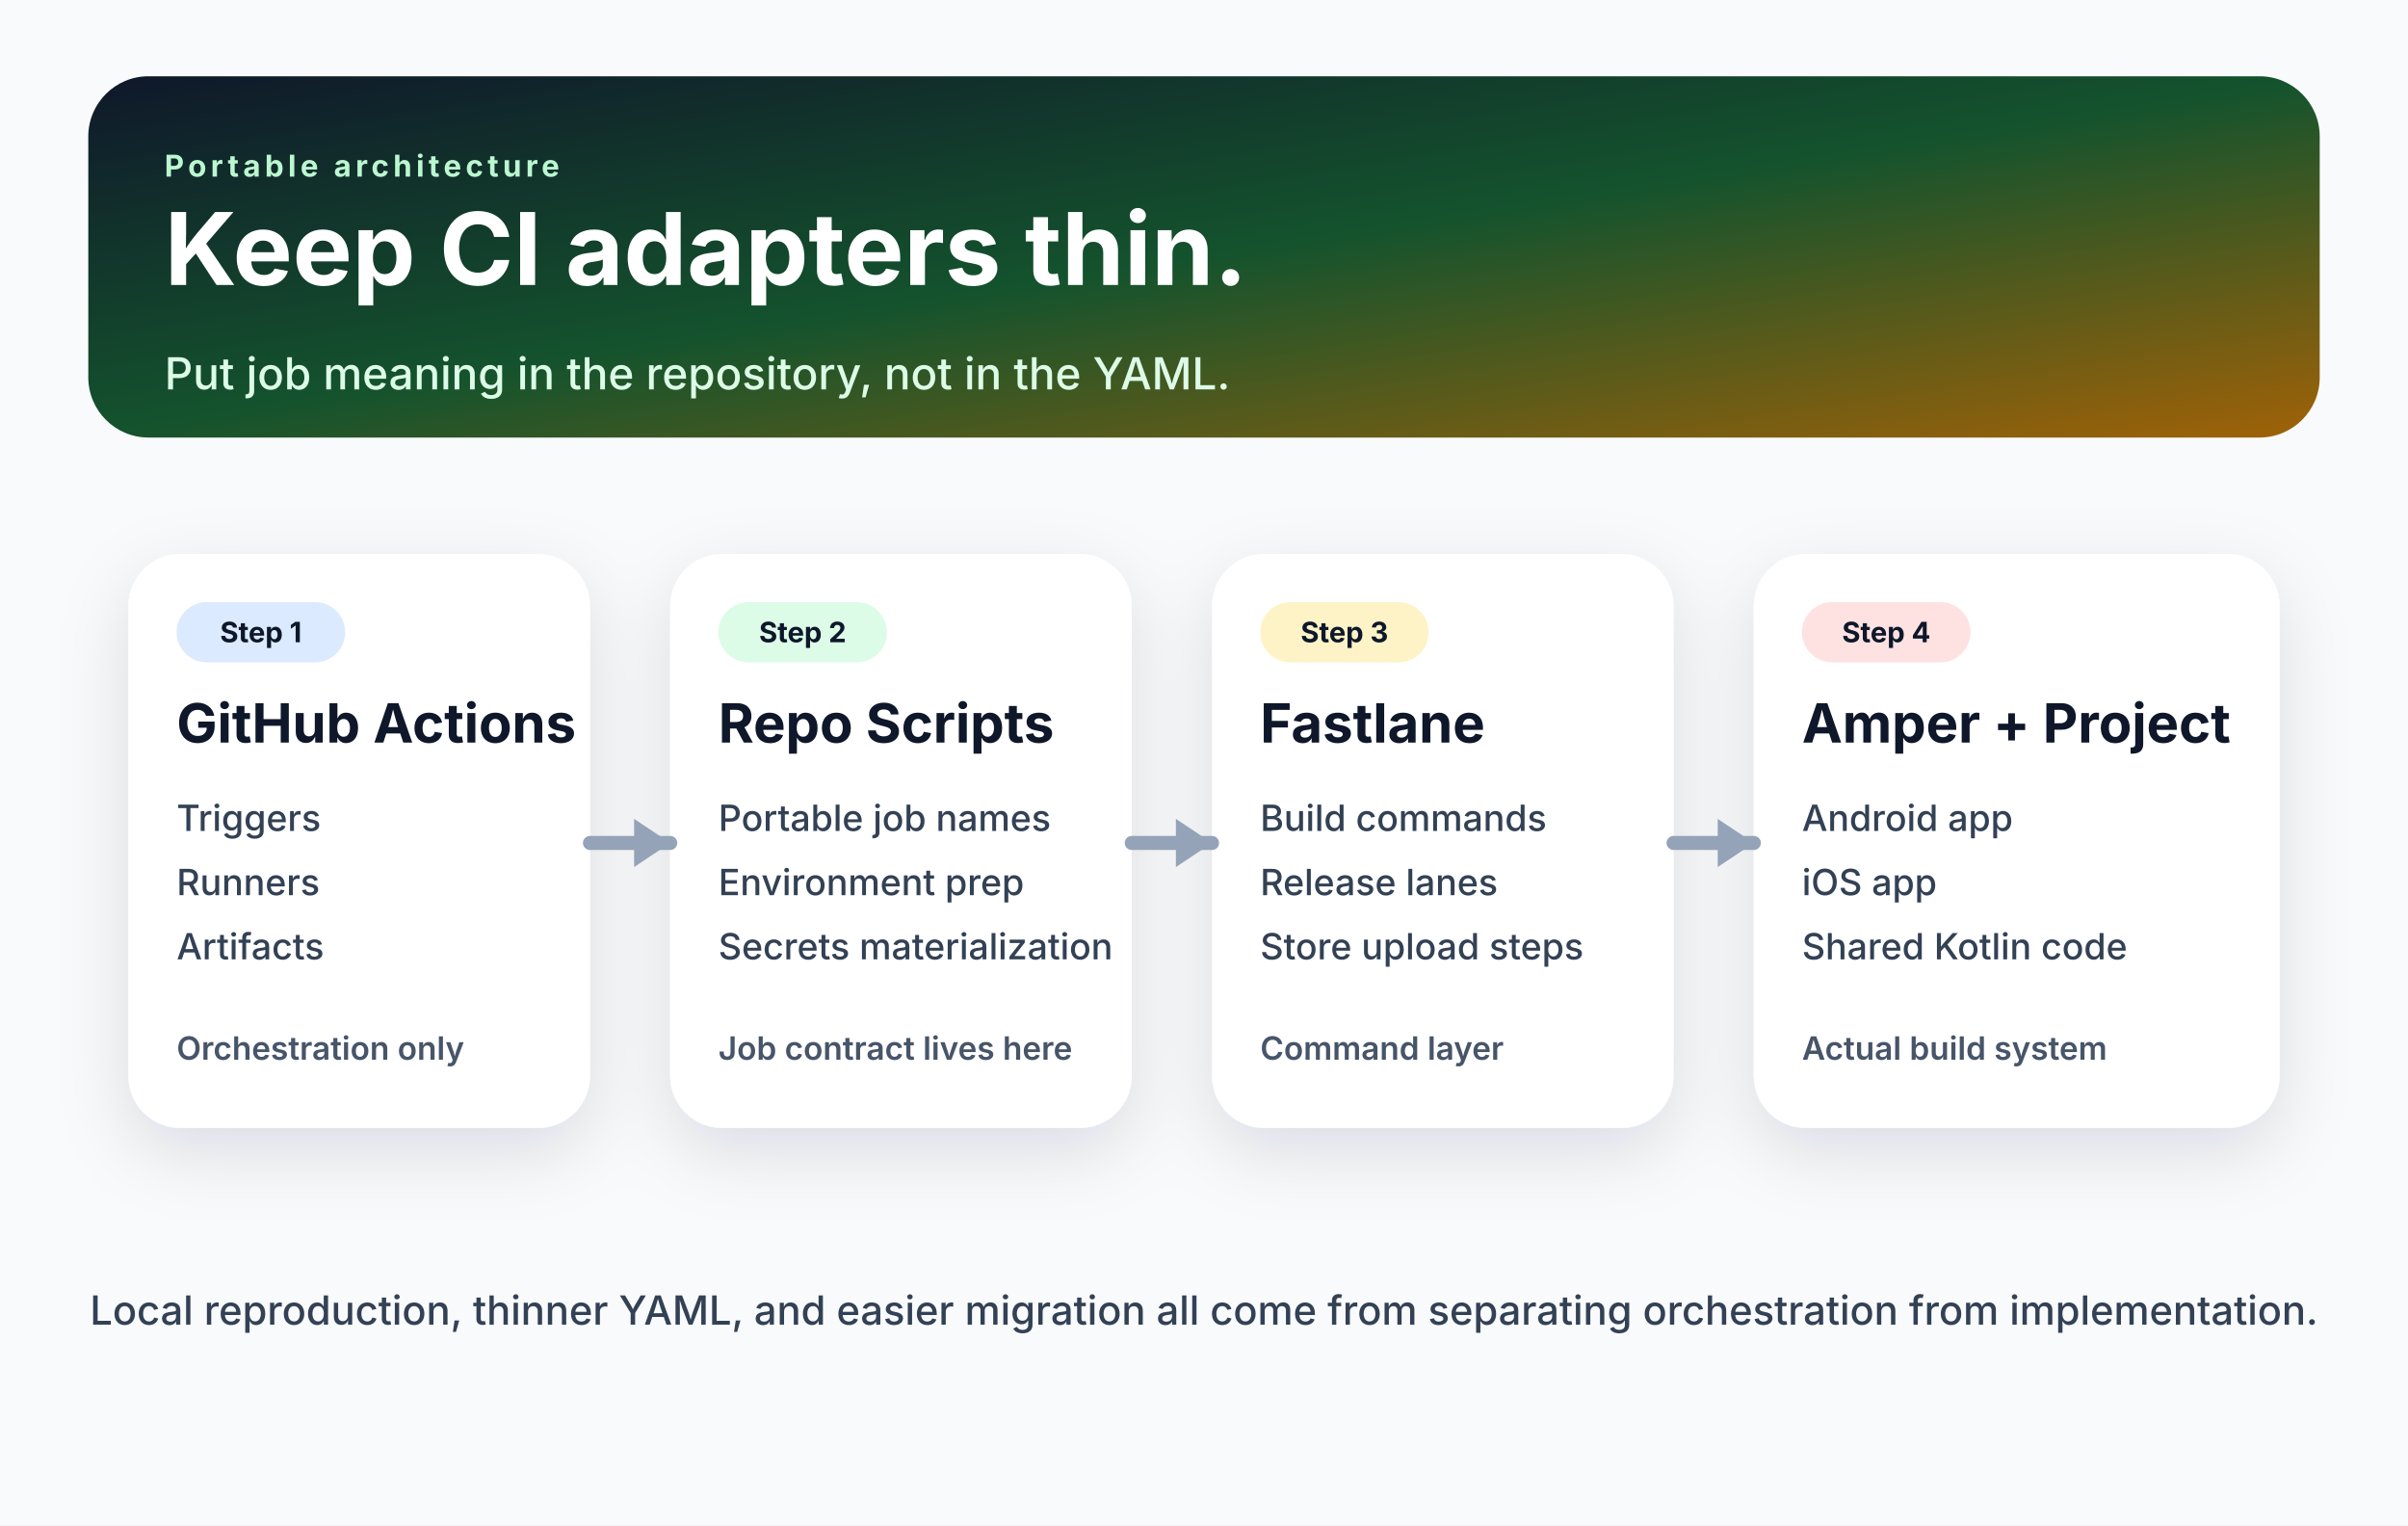
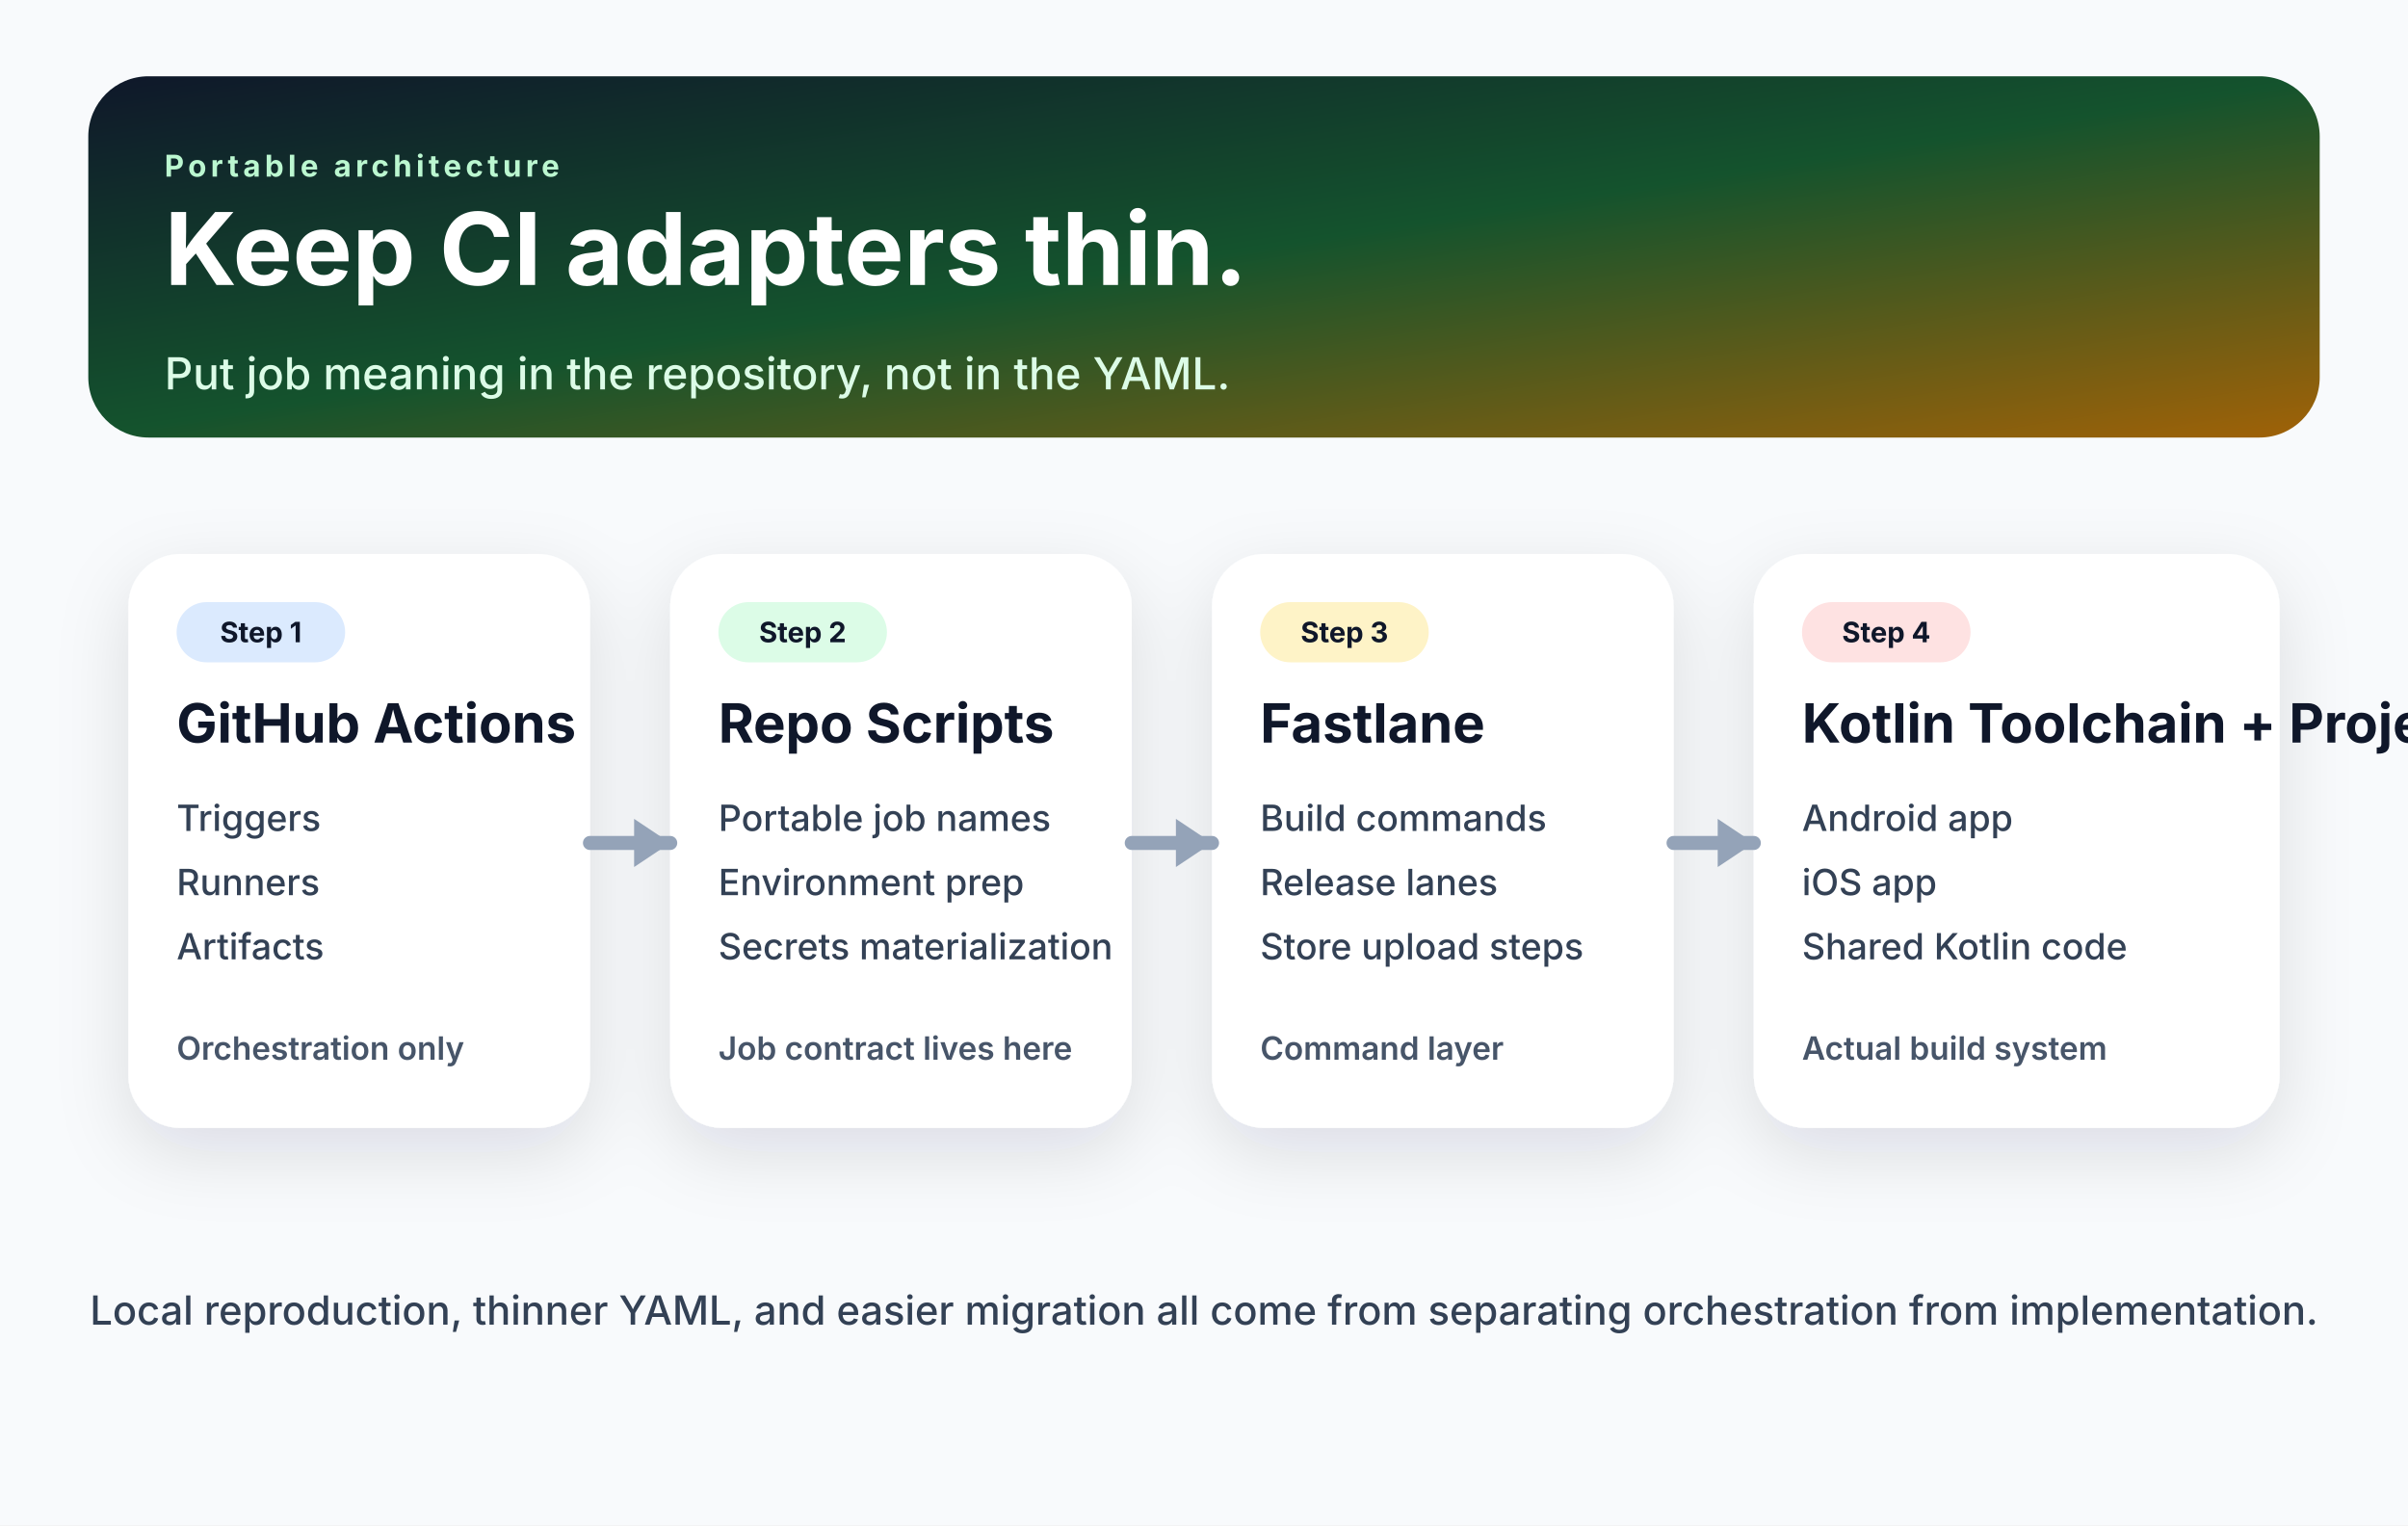
<svg xmlns="http://www.w3.org/2000/svg" width="1200" height="760" viewBox="0 0 1200 760" role="img" aria-labelledby="title desc">
  <defs>
    <linearGradient id="hero" x1="0" y1="0" x2="1" y2="1">
      <stop offset="0%" stop-color="#0f172a" />
      <stop offset="50%" stop-color="#14532d" />
      <stop offset="100%" stop-color="#a16207" />
    </linearGradient>
    <filter id="shadow" x="-20%" y="-20%" width="140%" height="140%">
      <feDropShadow dx="0" dy="12" stdDeviation="18" flood-color="#0f172a" flood-opacity="0.12" />
    </filter>
    <style>
      .heroTitle { font: 700 50px -apple-system, BlinkMacSystemFont, 'Segoe UI', sans-serif; fill: #fff; }
      .heroBody { font: 500 22px -apple-system, BlinkMacSystemFont, 'Segoe UI', sans-serif; fill: #dcfce7; }
      .eyebrow { font: 700 15px -apple-system, BlinkMacSystemFont, 'Segoe UI', sans-serif; fill: #bbf7d0; letter-spacing: 0.14em; text-transform: uppercase; }
      .sectionTitle { font: 700 27px -apple-system, BlinkMacSystemFont, 'Segoe UI', sans-serif; fill: #0f172a; }
      .sectionBody { font: 500 18px -apple-system, BlinkMacSystemFont, 'Segoe UI', sans-serif; fill: #334155; }
      .badge { font: 700 14px -apple-system, BlinkMacSystemFont, 'Segoe UI', sans-serif; fill: #0f172a; }
      .label { font: 600 16px -apple-system, BlinkMacSystemFont, 'Segoe UI', sans-serif; fill: #475569; }
      .footer { font: 500 20px -apple-system, BlinkMacSystemFont, 'Segoe UI', sans-serif; fill: #334155; }
    </style>
  </defs>
  <rect width="1200" height="760" fill="#f8fafc" />
  <rect x="44" y="38" width="1112" height="180" rx="30" fill="url(#hero)" />
  <text x="82" y="88" class="eyebrow">Portable architecture</text>
  <text x="82" y="142" class="heroTitle">Keep CI adapters thin.</text>
  <text x="82" y="194" class="heroBody">Put job meaning in the repository, not in the YAML.</text>
  <g filter="url(#shadow)">
    <rect x="64" y="276" width="230" height="286" rx="26" fill="#ffffff" />
    <rect x="334" y="276" width="230" height="286" rx="26" fill="#ffffff" />
    <rect x="604" y="276" width="230" height="286" rx="26" fill="#ffffff" />
    <rect x="874" y="276" width="262" height="286" rx="26" fill="#ffffff" />
  </g>
  <rect x="88" y="300" width="84" height="30" rx="15" fill="#dbeafe" />
  <text x="130" y="320" text-anchor="middle" class="badge">Step 1</text>
  <text x="88" y="370" class="sectionTitle">GitHub Actions</text>
  <text x="88" y="414" class="sectionBody">Triggers</text>
  <text x="88" y="446" class="sectionBody">Runners</text>
  <text x="88" y="478" class="sectionBody">Artifacts</text>
  <text x="88" y="528" class="label">Orchestration only</text>
  <rect x="358" y="300" width="84" height="30" rx="15" fill="#dcfce7" />
  <text x="400" y="320" text-anchor="middle" class="badge">Step 2</text>
  <text x="358" y="370" class="sectionTitle">Repo Scripts</text>
  <text x="358" y="414" class="sectionBody">Portable job names</text>
  <text x="358" y="446" class="sectionBody">Environment prep</text>
  <text x="358" y="478" class="sectionBody">Secrets materialization</text>
  <text x="358" y="528" class="label">Job contract lives here</text>
  <rect x="628" y="300" width="84" height="30" rx="15" fill="#fef3c7" />
  <text x="670" y="320" text-anchor="middle" class="badge">Step 3</text>
  <text x="628" y="370" class="sectionTitle">Fastlane</text>
  <text x="628" y="414" class="sectionBody">Build commands</text>
  <text x="628" y="446" class="sectionBody">Release lanes</text>
  <text x="628" y="478" class="sectionBody">Store upload steps</text>
  <text x="628" y="528" class="label">Command layer</text>
  <rect x="898" y="300" width="84" height="30" rx="15" fill="#fee2e2" />
  <text x="940" y="320" text-anchor="middle" class="badge">Step 4</text>
-   <text x="898" y="370" class="sectionTitle">Amper + Project</text>
+   <text x="898" y="370" class="sectionTitle">Kotlin Toolchain + Project</text>
  <text x="898" y="414" class="sectionBody">Android app</text>
  <text x="898" y="446" class="sectionBody">iOS app</text>
  <text x="898" y="478" class="sectionBody">Shared Kotlin code</text>
  <text x="898" y="528" class="label">Actual build system</text>
  <path d="M294 420 L334 420" stroke="#94a3b8" stroke-width="7" stroke-linecap="round" />
  <path d="M564 420 L604 420" stroke="#94a3b8" stroke-width="7" stroke-linecap="round" />
  <path d="M834 420 L874 420" stroke="#94a3b8" stroke-width="7" stroke-linecap="round" />
  <polygon points="334,420 316,408 316,432" fill="#94a3b8" />
  <polygon points="604,420 586,408 586,432" fill="#94a3b8" />
  <polygon points="874,420 856,408 856,432" fill="#94a3b8" />
  <text x="600" y="660" text-anchor="middle" class="footer">Local reproduction, thinner YAML, and easier migration all come from separating orchestration from implementation.</text>
</svg>
